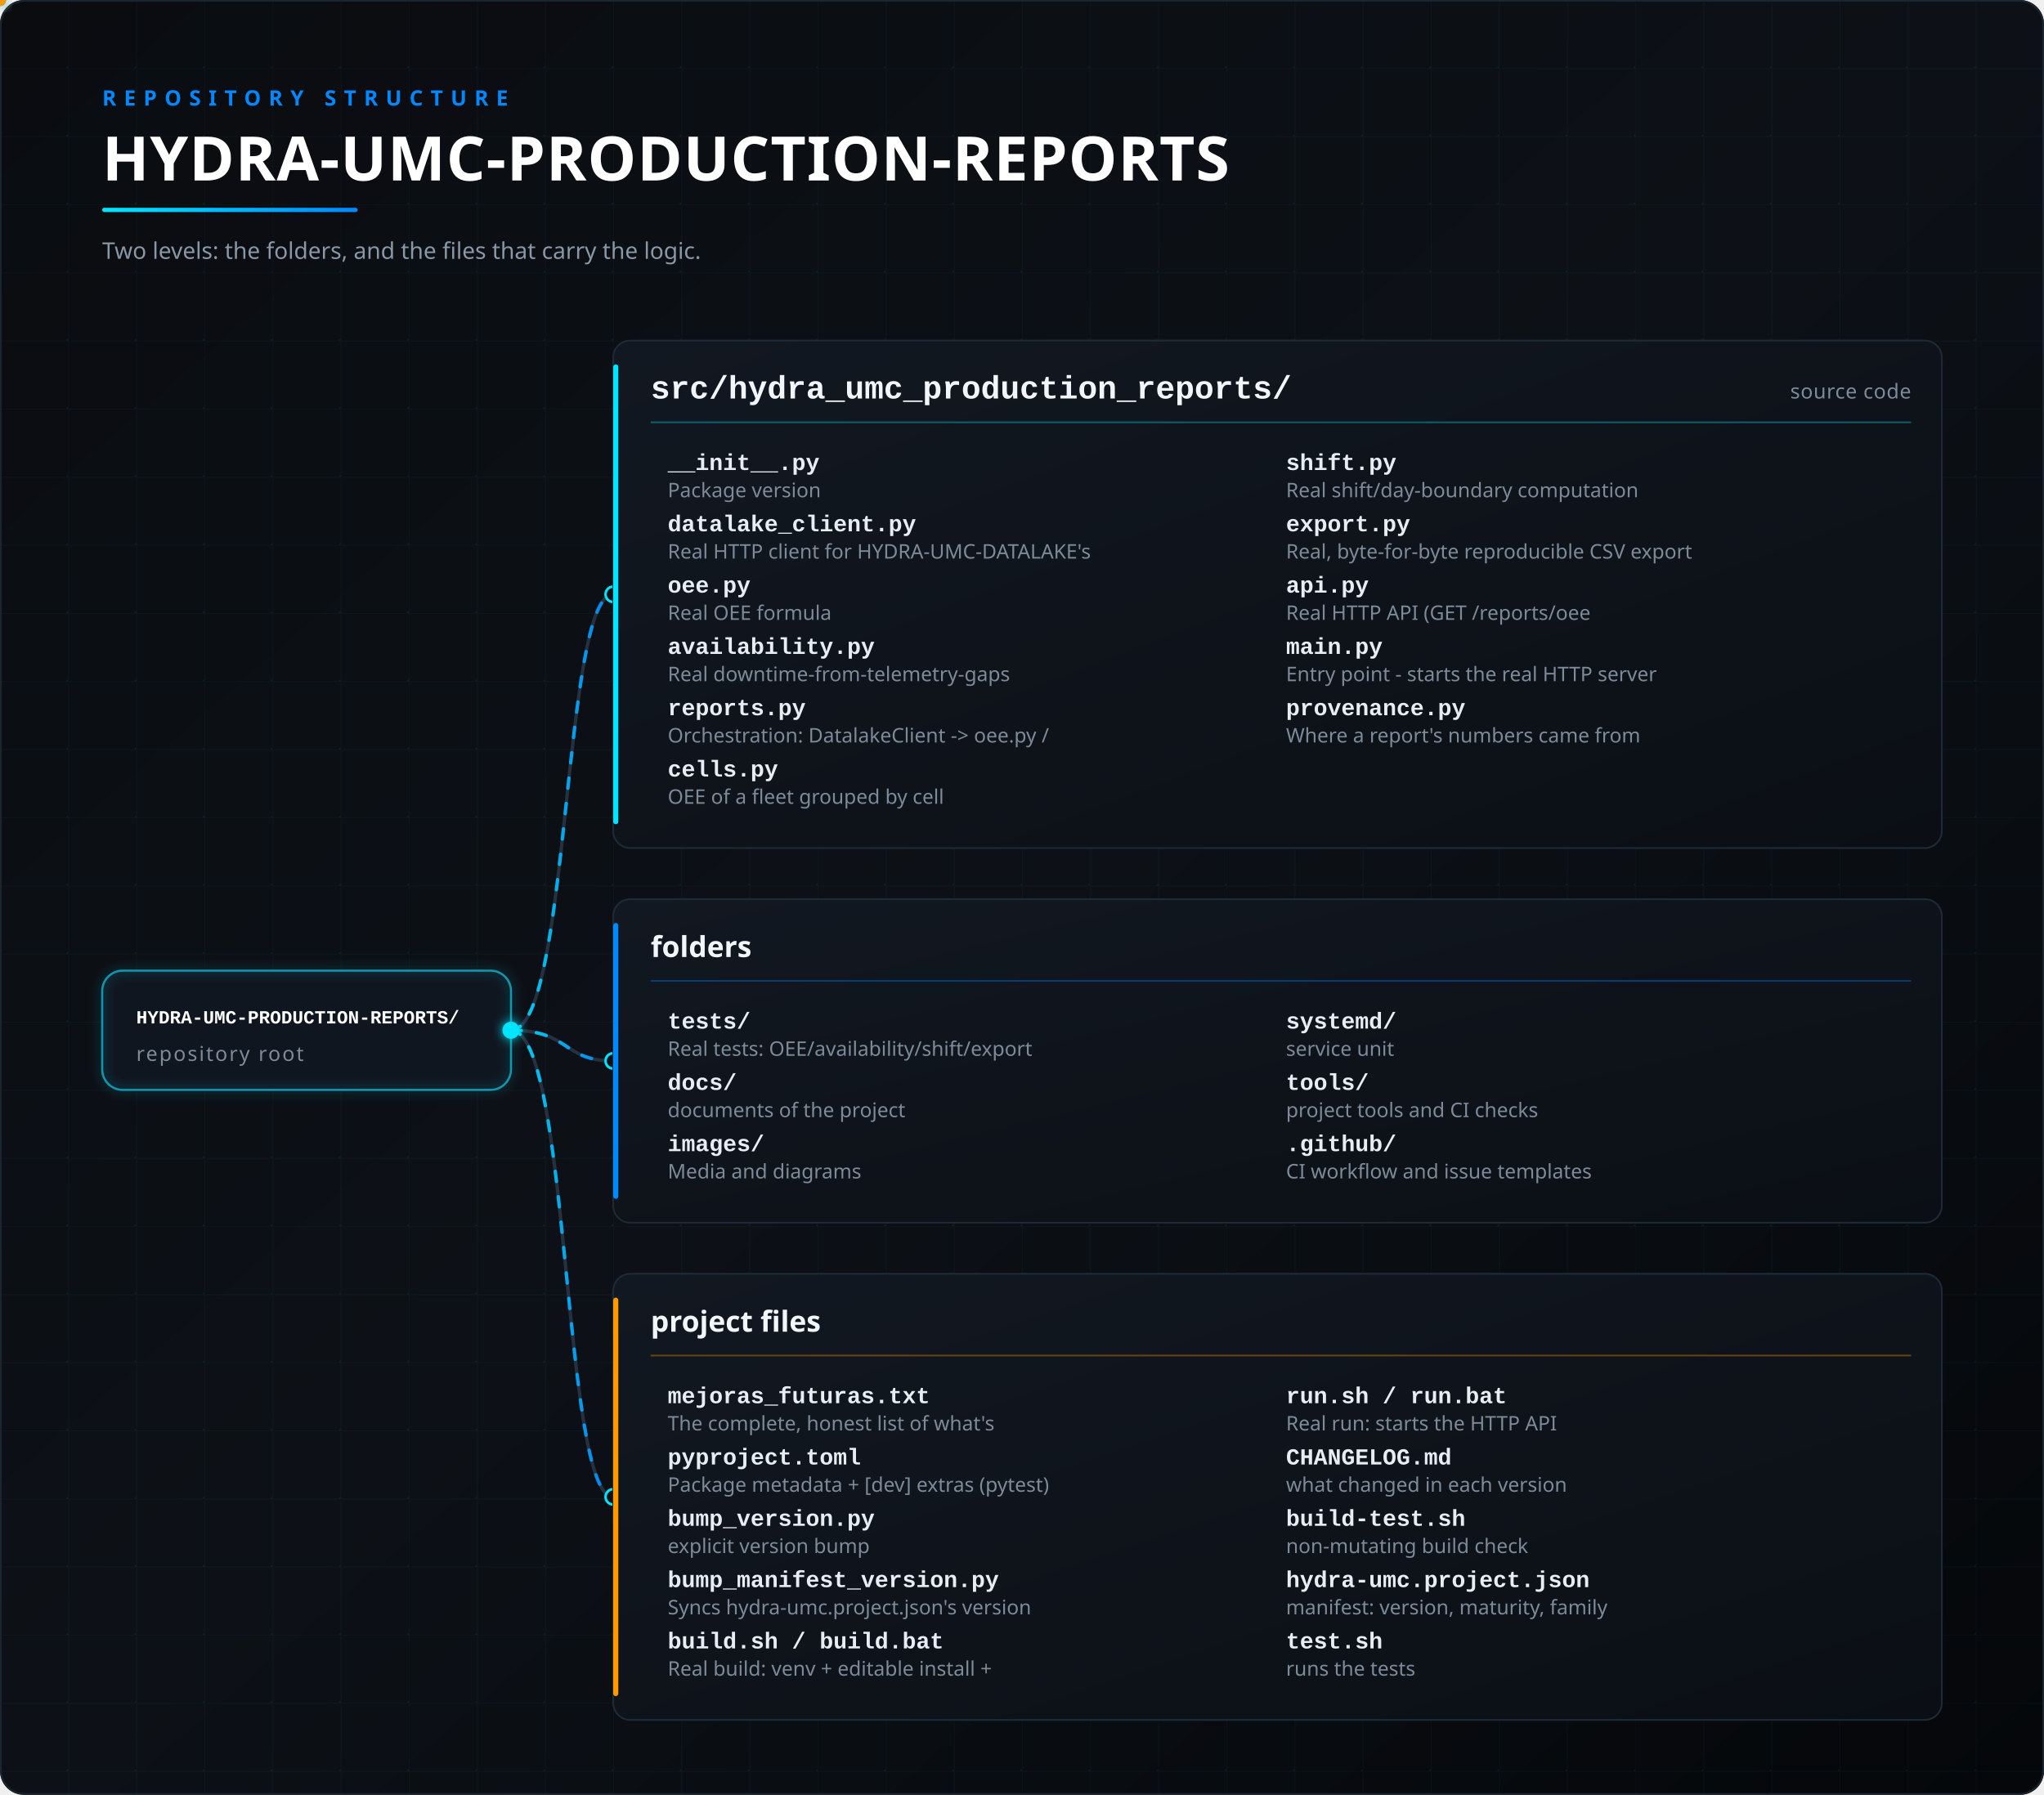
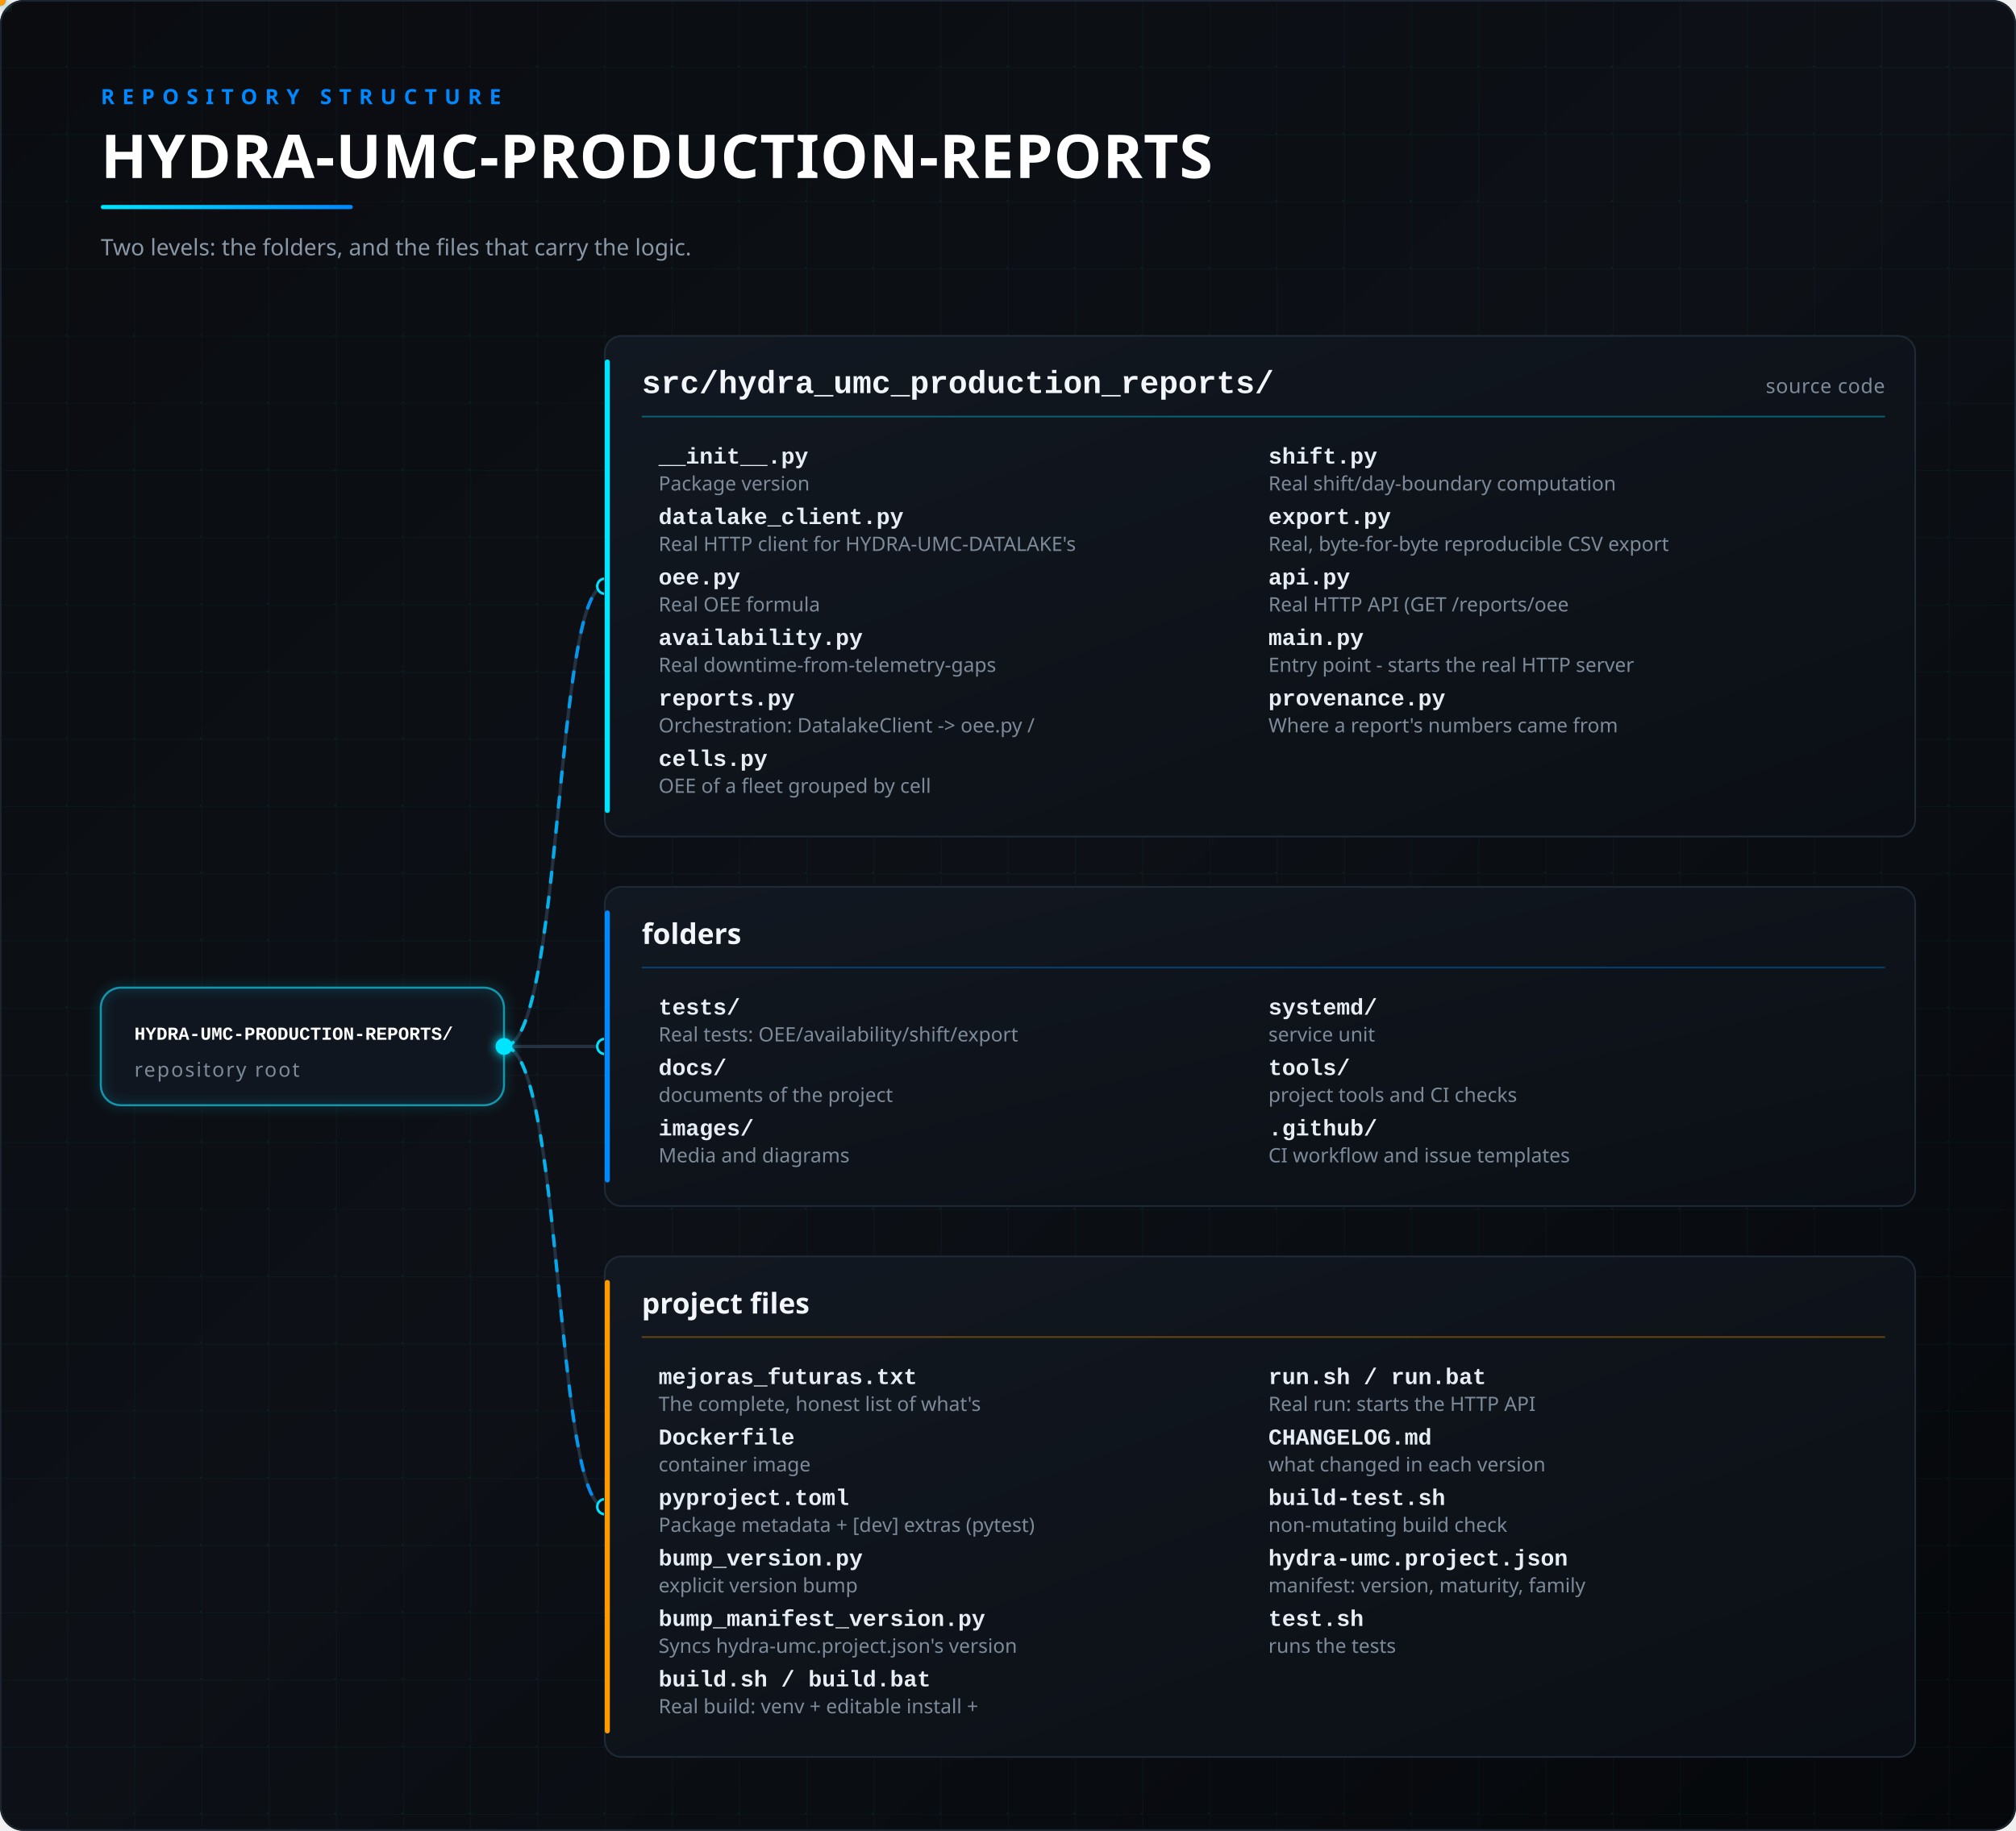
- <svg xmlns="http://www.w3.org/2000/svg" viewBox="0 0 1200 1054" width="100%" role="img" aria-labelledby="t d">
+ <svg xmlns="http://www.w3.org/2000/svg" viewBox="0 0 1200 1090" width="100%" role="img" aria-labelledby="t d">
  <defs>
    <linearGradient id="bg" x1="0" y1="0" x2="1" y2="1">
      <stop offset="0" stop-color="#0A0C10" />
      <stop offset="0.5" stop-color="#0D1117" />
      <stop offset="1" stop-color="#05070A" />
    </linearGradient>
    <linearGradient id="card" x1="0" y1="0" x2="1" y2="1">
      <stop offset="0" stop-color="#121821" />
      <stop offset="1" stop-color="#0B0F15" />
    </linearGradient>
    <linearGradient id="line" x1="0" y1="0" x2="1" y2="0">
      <stop offset="0" stop-color="#00E5FF" />
      <stop offset="1" stop-color="#0088FF" />
    </linearGradient>
    <filter id="glow" x="-50%" y="-50%" width="200%" height="200%">
      <feGaussianBlur stdDeviation="3" result="b" />
      <feMerge>
        <feMergeNode in="b" />
        <feMergeNode in="SourceGraphic" />
      </feMerge>
    </filter>
    <pattern id="grid" width="40" height="40" patternUnits="userSpaceOnUse">
      <path d="M40 0H0V40" fill="none" stroke="#00E5FF" stroke-opacity="0.035" />
      <circle cx="40" cy="40" r="1" fill="#00E5FF" fill-opacity="0.09" />
    </pattern>
  </defs>
-   <rect width="1200" height="1054" rx="14" fill="url(#bg)" />
-   <rect width="1200" height="1054" rx="14" fill="url(#grid)" />
-   <rect x="0.5" y="0.5" width="1199" height="1053" rx="14" fill="none" stroke="#1B2530" />
+   <rect width="1200" height="1090" rx="14" fill="url(#bg)" />
+   <rect width="1200" height="1090" rx="14" fill="url(#grid)" />
+   <rect x="0.5" y="0.5" width="1199" height="1089" rx="14" fill="none" stroke="#1B2530" />
  <text x="60" y="62" font-family="'Segoe UI','Noto Sans','Noto Sans CJK SC','Microsoft YaHei','Yu Gothic','Helvetica Neue',Helvetica,Arial,sans-serif" font-size="12.5" font-weight="600" fill="#0088FF" text-anchor="start" letter-spacing="4.5">REPOSITORY STRUCTURE</text>
  <text x="60" y="106" font-family="'Segoe UI','Noto Sans','Noto Sans CJK SC','Microsoft YaHei','Yu Gothic','Helvetica Neue',Helvetica,Arial,sans-serif" font-size="36" font-weight="700" fill="#FFFFFF" text-anchor="start" letter-spacing="0.5">HYDRA-UMC-PRODUCTION-REPORTS</text>
  <rect x="60" y="122" width="150" height="2.5" rx="1.25" fill="url(#line)">
    <animate attributeName="width" values="40;150;150" keyTimes="0;0.4;1" dur="3s" repeatCount="indefinite" />
  </rect>
  <text x="60" y="152" font-family="'Segoe UI','Noto Sans','Noto Sans CJK SC','Microsoft YaHei','Yu Gothic','Helvetica Neue',Helvetica,Arial,sans-serif" font-size="13.5" font-weight="400" fill="#8A97A6" text-anchor="start">Two levels: the folders, and the files that carry the logic.</text>
-   <path id="c0" d="M300,605 C335,605 330,349 360,349" fill="none" stroke="#243140" stroke-width="2" />
-   <path d="M300,605 C335,605 330,349 360,349" fill="none" stroke="url(#line)" stroke-width="2" stroke-linecap="round" stroke-dasharray="6 9" opacity="0.9">
+   <path id="c0" d="M300,623 C335,623 330,349 360,349" fill="none" stroke="#243140" stroke-width="2" />
+   <path d="M300,623 C335,623 330,349 360,349" fill="none" stroke="url(#line)" stroke-width="2" stroke-linecap="round" stroke-dasharray="6 9" opacity="0.9">
    <animate attributeName="stroke-dashoffset" from="0" to="-30" dur="1.6s" repeatCount="indefinite" />
  </path>
  <circle cx="360" cy="349" r="4.5" fill="#0D1117" stroke="#00E5FF" stroke-width="1.5" />
-   <path id="c1" d="M300,605 C335,605 330,623 360,623" fill="none" stroke="#243140" stroke-width="2" />
-   <path d="M300,605 C335,605 330,623 360,623" fill="none" stroke="url(#line)" stroke-width="2" stroke-linecap="round" stroke-dasharray="6 9" opacity="0.9">
+   <path id="c1" d="M300,623 C335,623 330,623 360,623" fill="none" stroke="#243140" stroke-width="2" />
+   <path d="M300,623 C335,623 330,623 360,623" fill="none" stroke="url(#line)" stroke-width="2" stroke-linecap="round" stroke-dasharray="6 9" opacity="0.9">
    <animate attributeName="stroke-dashoffset" from="0" to="-30" dur="1.6s" repeatCount="indefinite" />
  </path>
  <circle cx="360" cy="623" r="4.5" fill="#0D1117" stroke="#00E5FF" stroke-width="1.5" />
-   <path id="c2" d="M300,605 C335,605 330,879 360,879" fill="none" stroke="#243140" stroke-width="2" />
-   <path d="M300,605 C335,605 330,879 360,879" fill="none" stroke="url(#line)" stroke-width="2" stroke-linecap="round" stroke-dasharray="6 9" opacity="0.9">
+   <path id="c2" d="M300,623 C335,623 330,897 360,897" fill="none" stroke="#243140" stroke-width="2" />
+   <path d="M300,623 C335,623 330,897 360,897" fill="none" stroke="url(#line)" stroke-width="2" stroke-linecap="round" stroke-dasharray="6 9" opacity="0.9">
    <animate attributeName="stroke-dashoffset" from="0" to="-30" dur="1.6s" repeatCount="indefinite" />
  </path>
-   <circle cx="360" cy="879" r="4.5" fill="#0D1117" stroke="#00E5FF" stroke-width="1.5" />
+   <circle cx="360" cy="897" r="4.5" fill="#0D1117" stroke="#00E5FF" stroke-width="1.5" />
  <circle r="3.5" fill="#00E5FF" filter="url(#glow)">
    <animateMotion dur="3.4s" repeatCount="indefinite">
      <mpath href="#c0" />
    </animateMotion>
  </circle>
  <circle r="3.5" fill="#0088FF" filter="url(#glow)">
    <animateMotion dur="4.2s" repeatCount="indefinite">
      <mpath href="#c1" />
    </animateMotion>
  </circle>
  <circle r="3.5" fill="#FF9900" filter="url(#glow)">
    <animateMotion dur="5.0s" repeatCount="indefinite">
      <mpath href="#c2" />
    </animateMotion>
  </circle>
-   <rect x="60" y="570" width="240" height="70" rx="12" fill="#0F1620" stroke="#2A3A4C" stroke-width="1.2" />
-   <rect x="60" y="570" width="240" height="70" rx="12" fill="none" stroke="#00E5FF" stroke-opacity="0.5" stroke-width="1.2" filter="url(#glow)">
+   <rect x="60" y="588" width="240" height="70" rx="12" fill="#0F1620" stroke="#2A3A4C" stroke-width="1.2" />
+   <rect x="60" y="588" width="240" height="70" rx="12" fill="none" stroke="#00E5FF" stroke-opacity="0.5" stroke-width="1.2" filter="url(#glow)">
    <animate attributeName="stroke-opacity" values="0.15;0.6;0.15" dur="3.6s" repeatCount="indefinite" />
  </rect>
-   <text x="80" y="601" font-family="'JetBrains Mono','Cascadia Code','SFMono-Regular',Consolas,'Liberation Mono',monospace" font-size="10.9" font-weight="700" fill="#FFFFFF" text-anchor="start">HYDRA-UMC-PRODUCTION-REPORTS/</text>
-   <text x="80" y="623" font-family="'Segoe UI','Noto Sans','Noto Sans CJK SC','Microsoft YaHei','Yu Gothic','Helvetica Neue',Helvetica,Arial,sans-serif" font-size="12" font-weight="400" fill="#7D8A99" text-anchor="start" letter-spacing="1">repository root</text>
-   <circle cx="300" cy="605" r="5" fill="#00E5FF" filter="url(#glow)" />
+   <text x="80" y="619" font-family="'JetBrains Mono','Cascadia Code','SFMono-Regular',Consolas,'Liberation Mono',monospace" font-size="10.9" font-weight="700" fill="#FFFFFF" text-anchor="start">HYDRA-UMC-PRODUCTION-REPORTS/</text>
+   <text x="80" y="641" font-family="'Segoe UI','Noto Sans','Noto Sans CJK SC','Microsoft YaHei','Yu Gothic','Helvetica Neue',Helvetica,Arial,sans-serif" font-size="12" font-weight="400" fill="#7D8A99" text-anchor="start" letter-spacing="1">repository root</text>
+   <circle cx="300" cy="623" r="5" fill="#00E5FF" filter="url(#glow)" />
  <rect x="360" y="200" width="780" height="298" rx="10" fill="url(#card)" stroke="#1E2A36" stroke-width="1" />
  <rect x="360" y="214" width="3" height="270" rx="1.5" fill="#00E5FF">
    <animate attributeName="opacity" values="0.55;1;0.55" dur="4s" begin="0s" repeatCount="indefinite" />
  </rect>
  <text x="382" y="234" font-family="'JetBrains Mono','Cascadia Code','SFMono-Regular',Consolas,'Liberation Mono',monospace" font-size="19" font-weight="700" fill="#F2F6FA" text-anchor="start">src/hydra_umc_production_reports/</text>
  <text x="1122" y="234" font-family="'Segoe UI','Noto Sans','Noto Sans CJK SC','Microsoft YaHei','Yu Gothic','Helvetica Neue',Helvetica,Arial,sans-serif" font-size="12" font-weight="400" fill="#7D8A99" text-anchor="end" letter-spacing="0.3">source code</text>
  <line x1="382" y1="248" x2="1122" y2="248" stroke="#00E5FF" stroke-opacity="0.35" stroke-width="1" />
  <text x="392" y="276" font-family="'JetBrains Mono','Cascadia Code','SFMono-Regular',Consolas,'Liberation Mono',monospace" font-size="13.5" font-weight="600" fill="#E6EDF3" text-anchor="start">__init__.py</text>
  <text x="392" y="292" font-family="'Segoe UI','Noto Sans','Noto Sans CJK SC','Microsoft YaHei','Yu Gothic','Helvetica Neue',Helvetica,Arial,sans-serif" font-size="11.8" font-weight="400" fill="#7D8A99" text-anchor="start">Package version</text>
  <text x="392" y="312" font-family="'JetBrains Mono','Cascadia Code','SFMono-Regular',Consolas,'Liberation Mono',monospace" font-size="13.5" font-weight="600" fill="#E6EDF3" text-anchor="start">datalake_client.py</text>
  <text x="392" y="328" font-family="'Segoe UI','Noto Sans','Noto Sans CJK SC','Microsoft YaHei','Yu Gothic','Helvetica Neue',Helvetica,Arial,sans-serif" font-size="11.8" font-weight="400" fill="#7D8A99" text-anchor="start">Real HTTP client for HYDRA-UMC-DATALAKE's</text>
  <text x="392" y="348" font-family="'JetBrains Mono','Cascadia Code','SFMono-Regular',Consolas,'Liberation Mono',monospace" font-size="13.5" font-weight="600" fill="#E6EDF3" text-anchor="start">oee.py</text>
  <text x="392" y="364" font-family="'Segoe UI','Noto Sans','Noto Sans CJK SC','Microsoft YaHei','Yu Gothic','Helvetica Neue',Helvetica,Arial,sans-serif" font-size="11.8" font-weight="400" fill="#7D8A99" text-anchor="start">Real OEE formula</text>
  <text x="392" y="384" font-family="'JetBrains Mono','Cascadia Code','SFMono-Regular',Consolas,'Liberation Mono',monospace" font-size="13.5" font-weight="600" fill="#E6EDF3" text-anchor="start">availability.py</text>
  <text x="392" y="400" font-family="'Segoe UI','Noto Sans','Noto Sans CJK SC','Microsoft YaHei','Yu Gothic','Helvetica Neue',Helvetica,Arial,sans-serif" font-size="11.8" font-weight="400" fill="#7D8A99" text-anchor="start">Real downtime-from-telemetry-gaps</text>
  <text x="392" y="420" font-family="'JetBrains Mono','Cascadia Code','SFMono-Regular',Consolas,'Liberation Mono',monospace" font-size="13.5" font-weight="600" fill="#E6EDF3" text-anchor="start">reports.py</text>
  <text x="392" y="436" font-family="'Segoe UI','Noto Sans','Noto Sans CJK SC','Microsoft YaHei','Yu Gothic','Helvetica Neue',Helvetica,Arial,sans-serif" font-size="11.8" font-weight="400" fill="#7D8A99" text-anchor="start">Orchestration: DatalakeClient -&gt; oee.py /</text>
  <text x="392" y="456" font-family="'JetBrains Mono','Cascadia Code','SFMono-Regular',Consolas,'Liberation Mono',monospace" font-size="13.5" font-weight="600" fill="#E6EDF3" text-anchor="start">cells.py</text>
  <text x="392" y="472" font-family="'Segoe UI','Noto Sans','Noto Sans CJK SC','Microsoft YaHei','Yu Gothic','Helvetica Neue',Helvetica,Arial,sans-serif" font-size="11.8" font-weight="400" fill="#7D8A99" text-anchor="start">OEE of a fleet grouped by cell</text>
  <text x="755" y="276" font-family="'JetBrains Mono','Cascadia Code','SFMono-Regular',Consolas,'Liberation Mono',monospace" font-size="13.5" font-weight="600" fill="#E6EDF3" text-anchor="start">shift.py</text>
  <text x="755" y="292" font-family="'Segoe UI','Noto Sans','Noto Sans CJK SC','Microsoft YaHei','Yu Gothic','Helvetica Neue',Helvetica,Arial,sans-serif" font-size="11.8" font-weight="400" fill="#7D8A99" text-anchor="start">Real shift/day-boundary computation</text>
  <text x="755" y="312" font-family="'JetBrains Mono','Cascadia Code','SFMono-Regular',Consolas,'Liberation Mono',monospace" font-size="13.5" font-weight="600" fill="#E6EDF3" text-anchor="start">export.py</text>
  <text x="755" y="328" font-family="'Segoe UI','Noto Sans','Noto Sans CJK SC','Microsoft YaHei','Yu Gothic','Helvetica Neue',Helvetica,Arial,sans-serif" font-size="11.8" font-weight="400" fill="#7D8A99" text-anchor="start">Real, byte-for-byte reproducible CSV export</text>
  <text x="755" y="348" font-family="'JetBrains Mono','Cascadia Code','SFMono-Regular',Consolas,'Liberation Mono',monospace" font-size="13.5" font-weight="600" fill="#E6EDF3" text-anchor="start">api.py</text>
  <text x="755" y="364" font-family="'Segoe UI','Noto Sans','Noto Sans CJK SC','Microsoft YaHei','Yu Gothic','Helvetica Neue',Helvetica,Arial,sans-serif" font-size="11.8" font-weight="400" fill="#7D8A99" text-anchor="start">Real HTTP API (GET /reports/oee</text>
  <text x="755" y="384" font-family="'JetBrains Mono','Cascadia Code','SFMono-Regular',Consolas,'Liberation Mono',monospace" font-size="13.5" font-weight="600" fill="#E6EDF3" text-anchor="start">main.py</text>
  <text x="755" y="400" font-family="'Segoe UI','Noto Sans','Noto Sans CJK SC','Microsoft YaHei','Yu Gothic','Helvetica Neue',Helvetica,Arial,sans-serif" font-size="11.8" font-weight="400" fill="#7D8A99" text-anchor="start">Entry point - starts the real HTTP server</text>
  <text x="755" y="420" font-family="'JetBrains Mono','Cascadia Code','SFMono-Regular',Consolas,'Liberation Mono',monospace" font-size="13.5" font-weight="600" fill="#E6EDF3" text-anchor="start">provenance.py</text>
  <text x="755" y="436" font-family="'Segoe UI','Noto Sans','Noto Sans CJK SC','Microsoft YaHei','Yu Gothic','Helvetica Neue',Helvetica,Arial,sans-serif" font-size="11.8" font-weight="400" fill="#7D8A99" text-anchor="start">Where a report's numbers came from</text>
  <rect x="360" y="528" width="780" height="190" rx="10" fill="url(#card)" stroke="#1E2A36" stroke-width="1" />
  <rect x="360" y="542" width="3" height="162" rx="1.5" fill="#0088FF">
    <animate attributeName="opacity" values="0.55;1;0.55" dur="4s" begin="0.6s" repeatCount="indefinite" />
  </rect>
  <text x="382" y="562" font-family="'Segoe UI','Noto Sans','Noto Sans CJK SC','Microsoft YaHei','Yu Gothic','Helvetica Neue',Helvetica,Arial,sans-serif" font-size="17" font-weight="700" fill="#F2F6FA" text-anchor="start">folders</text>
  <line x1="382" y1="576" x2="1122" y2="576" stroke="#0088FF" stroke-opacity="0.35" stroke-width="1" />
  <text x="392" y="604" font-family="'JetBrains Mono','Cascadia Code','SFMono-Regular',Consolas,'Liberation Mono',monospace" font-size="13.5" font-weight="600" fill="#E6EDF3" text-anchor="start">tests/</text>
  <text x="392" y="620" font-family="'Segoe UI','Noto Sans','Noto Sans CJK SC','Microsoft YaHei','Yu Gothic','Helvetica Neue',Helvetica,Arial,sans-serif" font-size="11.8" font-weight="400" fill="#7D8A99" text-anchor="start">Real tests: OEE/availability/shift/export</text>
  <text x="392" y="640" font-family="'JetBrains Mono','Cascadia Code','SFMono-Regular',Consolas,'Liberation Mono',monospace" font-size="13.5" font-weight="600" fill="#E6EDF3" text-anchor="start">docs/</text>
  <text x="392" y="656" font-family="'Segoe UI','Noto Sans','Noto Sans CJK SC','Microsoft YaHei','Yu Gothic','Helvetica Neue',Helvetica,Arial,sans-serif" font-size="11.8" font-weight="400" fill="#7D8A99" text-anchor="start">documents of the project</text>
  <text x="392" y="676" font-family="'JetBrains Mono','Cascadia Code','SFMono-Regular',Consolas,'Liberation Mono',monospace" font-size="13.5" font-weight="600" fill="#E6EDF3" text-anchor="start">images/</text>
  <text x="392" y="692" font-family="'Segoe UI','Noto Sans','Noto Sans CJK SC','Microsoft YaHei','Yu Gothic','Helvetica Neue',Helvetica,Arial,sans-serif" font-size="11.8" font-weight="400" fill="#7D8A99" text-anchor="start">Media and diagrams</text>
  <text x="755" y="604" font-family="'JetBrains Mono','Cascadia Code','SFMono-Regular',Consolas,'Liberation Mono',monospace" font-size="13.5" font-weight="600" fill="#E6EDF3" text-anchor="start">systemd/</text>
  <text x="755" y="620" font-family="'Segoe UI','Noto Sans','Noto Sans CJK SC','Microsoft YaHei','Yu Gothic','Helvetica Neue',Helvetica,Arial,sans-serif" font-size="11.8" font-weight="400" fill="#7D8A99" text-anchor="start">service unit</text>
  <text x="755" y="640" font-family="'JetBrains Mono','Cascadia Code','SFMono-Regular',Consolas,'Liberation Mono',monospace" font-size="13.5" font-weight="600" fill="#E6EDF3" text-anchor="start">tools/</text>
  <text x="755" y="656" font-family="'Segoe UI','Noto Sans','Noto Sans CJK SC','Microsoft YaHei','Yu Gothic','Helvetica Neue',Helvetica,Arial,sans-serif" font-size="11.8" font-weight="400" fill="#7D8A99" text-anchor="start">project tools and CI checks</text>
  <text x="755" y="676" font-family="'JetBrains Mono','Cascadia Code','SFMono-Regular',Consolas,'Liberation Mono',monospace" font-size="13.5" font-weight="600" fill="#E6EDF3" text-anchor="start">.github/</text>
  <text x="755" y="692" font-family="'Segoe UI','Noto Sans','Noto Sans CJK SC','Microsoft YaHei','Yu Gothic','Helvetica Neue',Helvetica,Arial,sans-serif" font-size="11.8" font-weight="400" fill="#7D8A99" text-anchor="start">CI workflow and issue templates</text>
-   <rect x="360" y="748" width="780" height="262" rx="10" fill="url(#card)" stroke="#1E2A36" stroke-width="1" />
-   <rect x="360" y="762" width="3" height="234" rx="1.5" fill="#FF9900">
+   <rect x="360" y="748" width="780" height="298" rx="10" fill="url(#card)" stroke="#1E2A36" stroke-width="1" />
+   <rect x="360" y="762" width="3" height="270" rx="1.5" fill="#FF9900">
    <animate attributeName="opacity" values="0.55;1;0.55" dur="4s" begin="1.2s" repeatCount="indefinite" />
  </rect>
  <text x="382" y="782" font-family="'Segoe UI','Noto Sans','Noto Sans CJK SC','Microsoft YaHei','Yu Gothic','Helvetica Neue',Helvetica,Arial,sans-serif" font-size="17" font-weight="700" fill="#F2F6FA" text-anchor="start">project files</text>
  <line x1="382" y1="796" x2="1122" y2="796" stroke="#FF9900" stroke-opacity="0.35" stroke-width="1" />
  <text x="392" y="824" font-family="'JetBrains Mono','Cascadia Code','SFMono-Regular',Consolas,'Liberation Mono',monospace" font-size="13.5" font-weight="600" fill="#E6EDF3" text-anchor="start">mejoras_futuras.txt</text>
  <text x="392" y="840" font-family="'Segoe UI','Noto Sans','Noto Sans CJK SC','Microsoft YaHei','Yu Gothic','Helvetica Neue',Helvetica,Arial,sans-serif" font-size="11.8" font-weight="400" fill="#7D8A99" text-anchor="start">The complete, honest list of what's</text>
-   <text x="392" y="860" font-family="'JetBrains Mono','Cascadia Code','SFMono-Regular',Consolas,'Liberation Mono',monospace" font-size="13.5" font-weight="600" fill="#E6EDF3" text-anchor="start">pyproject.toml</text>
-   <text x="392" y="876" font-family="'Segoe UI','Noto Sans','Noto Sans CJK SC','Microsoft YaHei','Yu Gothic','Helvetica Neue',Helvetica,Arial,sans-serif" font-size="11.8" font-weight="400" fill="#7D8A99" text-anchor="start">Package metadata + [dev] extras (pytest)</text>
-   <text x="392" y="896" font-family="'JetBrains Mono','Cascadia Code','SFMono-Regular',Consolas,'Liberation Mono',monospace" font-size="13.5" font-weight="600" fill="#E6EDF3" text-anchor="start">bump_version.py</text>
-   <text x="392" y="912" font-family="'Segoe UI','Noto Sans','Noto Sans CJK SC','Microsoft YaHei','Yu Gothic','Helvetica Neue',Helvetica,Arial,sans-serif" font-size="11.8" font-weight="400" fill="#7D8A99" text-anchor="start">explicit version bump</text>
-   <text x="392" y="932" font-family="'JetBrains Mono','Cascadia Code','SFMono-Regular',Consolas,'Liberation Mono',monospace" font-size="13.5" font-weight="600" fill="#E6EDF3" text-anchor="start">bump_manifest_version.py</text>
-   <text x="392" y="948" font-family="'Segoe UI','Noto Sans','Noto Sans CJK SC','Microsoft YaHei','Yu Gothic','Helvetica Neue',Helvetica,Arial,sans-serif" font-size="11.8" font-weight="400" fill="#7D8A99" text-anchor="start">Syncs hydra-umc.project.json's version</text>
-   <text x="392" y="968" font-family="'JetBrains Mono','Cascadia Code','SFMono-Regular',Consolas,'Liberation Mono',monospace" font-size="13.5" font-weight="600" fill="#E6EDF3" text-anchor="start">build.sh / build.bat</text>
-   <text x="392" y="984" font-family="'Segoe UI','Noto Sans','Noto Sans CJK SC','Microsoft YaHei','Yu Gothic','Helvetica Neue',Helvetica,Arial,sans-serif" font-size="11.8" font-weight="400" fill="#7D8A99" text-anchor="start">Real build: venv + editable install +</text>
+   <text x="392" y="860" font-family="'JetBrains Mono','Cascadia Code','SFMono-Regular',Consolas,'Liberation Mono',monospace" font-size="13.5" font-weight="600" fill="#E6EDF3" text-anchor="start">Dockerfile</text>
+   <text x="392" y="876" font-family="'Segoe UI','Noto Sans','Noto Sans CJK SC','Microsoft YaHei','Yu Gothic','Helvetica Neue',Helvetica,Arial,sans-serif" font-size="11.8" font-weight="400" fill="#7D8A99" text-anchor="start">container image</text>
+   <text x="392" y="896" font-family="'JetBrains Mono','Cascadia Code','SFMono-Regular',Consolas,'Liberation Mono',monospace" font-size="13.5" font-weight="600" fill="#E6EDF3" text-anchor="start">pyproject.toml</text>
+   <text x="392" y="912" font-family="'Segoe UI','Noto Sans','Noto Sans CJK SC','Microsoft YaHei','Yu Gothic','Helvetica Neue',Helvetica,Arial,sans-serif" font-size="11.8" font-weight="400" fill="#7D8A99" text-anchor="start">Package metadata + [dev] extras (pytest)</text>
+   <text x="392" y="932" font-family="'JetBrains Mono','Cascadia Code','SFMono-Regular',Consolas,'Liberation Mono',monospace" font-size="13.5" font-weight="600" fill="#E6EDF3" text-anchor="start">bump_version.py</text>
+   <text x="392" y="948" font-family="'Segoe UI','Noto Sans','Noto Sans CJK SC','Microsoft YaHei','Yu Gothic','Helvetica Neue',Helvetica,Arial,sans-serif" font-size="11.8" font-weight="400" fill="#7D8A99" text-anchor="start">explicit version bump</text>
+   <text x="392" y="968" font-family="'JetBrains Mono','Cascadia Code','SFMono-Regular',Consolas,'Liberation Mono',monospace" font-size="13.5" font-weight="600" fill="#E6EDF3" text-anchor="start">bump_manifest_version.py</text>
+   <text x="392" y="984" font-family="'Segoe UI','Noto Sans','Noto Sans CJK SC','Microsoft YaHei','Yu Gothic','Helvetica Neue',Helvetica,Arial,sans-serif" font-size="11.8" font-weight="400" fill="#7D8A99" text-anchor="start">Syncs hydra-umc.project.json's version</text>
+   <text x="392" y="1004" font-family="'JetBrains Mono','Cascadia Code','SFMono-Regular',Consolas,'Liberation Mono',monospace" font-size="13.5" font-weight="600" fill="#E6EDF3" text-anchor="start">build.sh / build.bat</text>
+   <text x="392" y="1020" font-family="'Segoe UI','Noto Sans','Noto Sans CJK SC','Microsoft YaHei','Yu Gothic','Helvetica Neue',Helvetica,Arial,sans-serif" font-size="11.8" font-weight="400" fill="#7D8A99" text-anchor="start">Real build: venv + editable install +</text>
  <text x="755" y="824" font-family="'JetBrains Mono','Cascadia Code','SFMono-Regular',Consolas,'Liberation Mono',monospace" font-size="13.5" font-weight="600" fill="#E6EDF3" text-anchor="start">run.sh / run.bat</text>
  <text x="755" y="840" font-family="'Segoe UI','Noto Sans','Noto Sans CJK SC','Microsoft YaHei','Yu Gothic','Helvetica Neue',Helvetica,Arial,sans-serif" font-size="11.8" font-weight="400" fill="#7D8A99" text-anchor="start">Real run: starts the HTTP API</text>
  <text x="755" y="860" font-family="'JetBrains Mono','Cascadia Code','SFMono-Regular',Consolas,'Liberation Mono',monospace" font-size="13.5" font-weight="600" fill="#E6EDF3" text-anchor="start">CHANGELOG.md</text>
  <text x="755" y="876" font-family="'Segoe UI','Noto Sans','Noto Sans CJK SC','Microsoft YaHei','Yu Gothic','Helvetica Neue',Helvetica,Arial,sans-serif" font-size="11.8" font-weight="400" fill="#7D8A99" text-anchor="start">what changed in each version</text>
  <text x="755" y="896" font-family="'JetBrains Mono','Cascadia Code','SFMono-Regular',Consolas,'Liberation Mono',monospace" font-size="13.5" font-weight="600" fill="#E6EDF3" text-anchor="start">build-test.sh</text>
  <text x="755" y="912" font-family="'Segoe UI','Noto Sans','Noto Sans CJK SC','Microsoft YaHei','Yu Gothic','Helvetica Neue',Helvetica,Arial,sans-serif" font-size="11.8" font-weight="400" fill="#7D8A99" text-anchor="start">non-mutating build check</text>
  <text x="755" y="932" font-family="'JetBrains Mono','Cascadia Code','SFMono-Regular',Consolas,'Liberation Mono',monospace" font-size="13.5" font-weight="600" fill="#E6EDF3" text-anchor="start">hydra-umc.project.json</text>
  <text x="755" y="948" font-family="'Segoe UI','Noto Sans','Noto Sans CJK SC','Microsoft YaHei','Yu Gothic','Helvetica Neue',Helvetica,Arial,sans-serif" font-size="11.8" font-weight="400" fill="#7D8A99" text-anchor="start">manifest: version, maturity, family</text>
  <text x="755" y="968" font-family="'JetBrains Mono','Cascadia Code','SFMono-Regular',Consolas,'Liberation Mono',monospace" font-size="13.5" font-weight="600" fill="#E6EDF3" text-anchor="start">test.sh</text>
  <text x="755" y="984" font-family="'Segoe UI','Noto Sans','Noto Sans CJK SC','Microsoft YaHei','Yu Gothic','Helvetica Neue',Helvetica,Arial,sans-serif" font-size="11.8" font-weight="400" fill="#7D8A99" text-anchor="start">runs the tests</text>
</svg>
